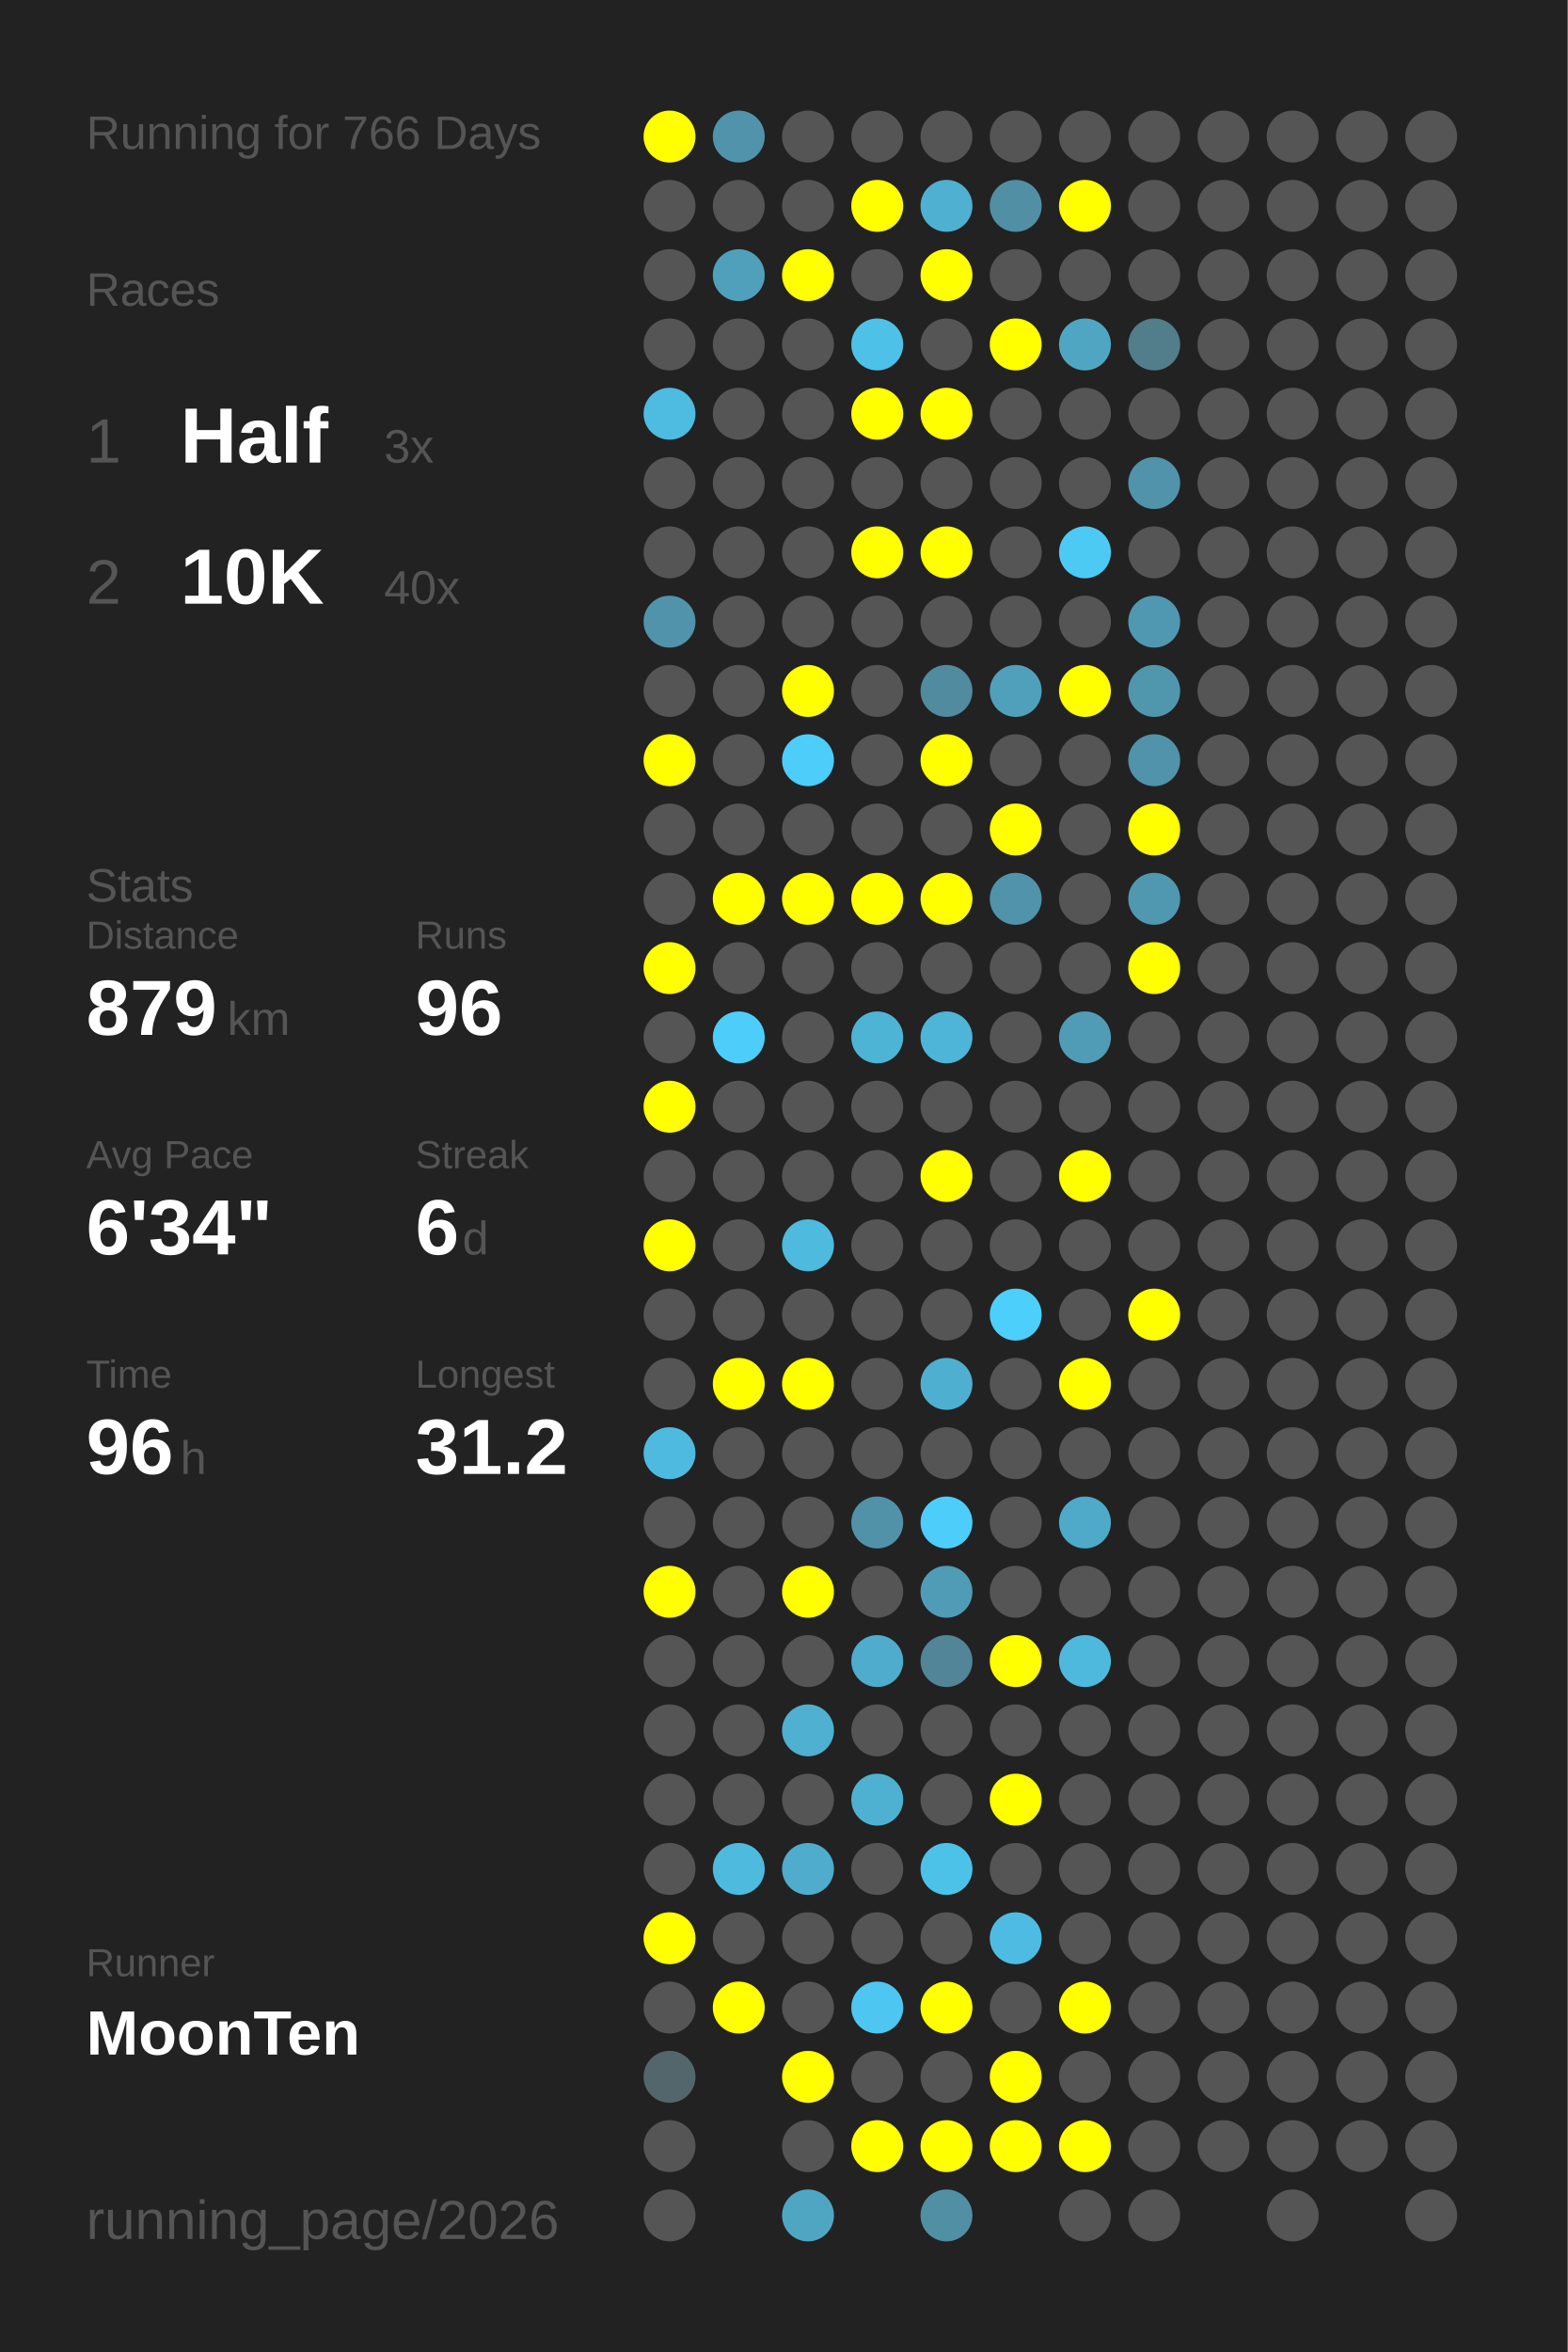
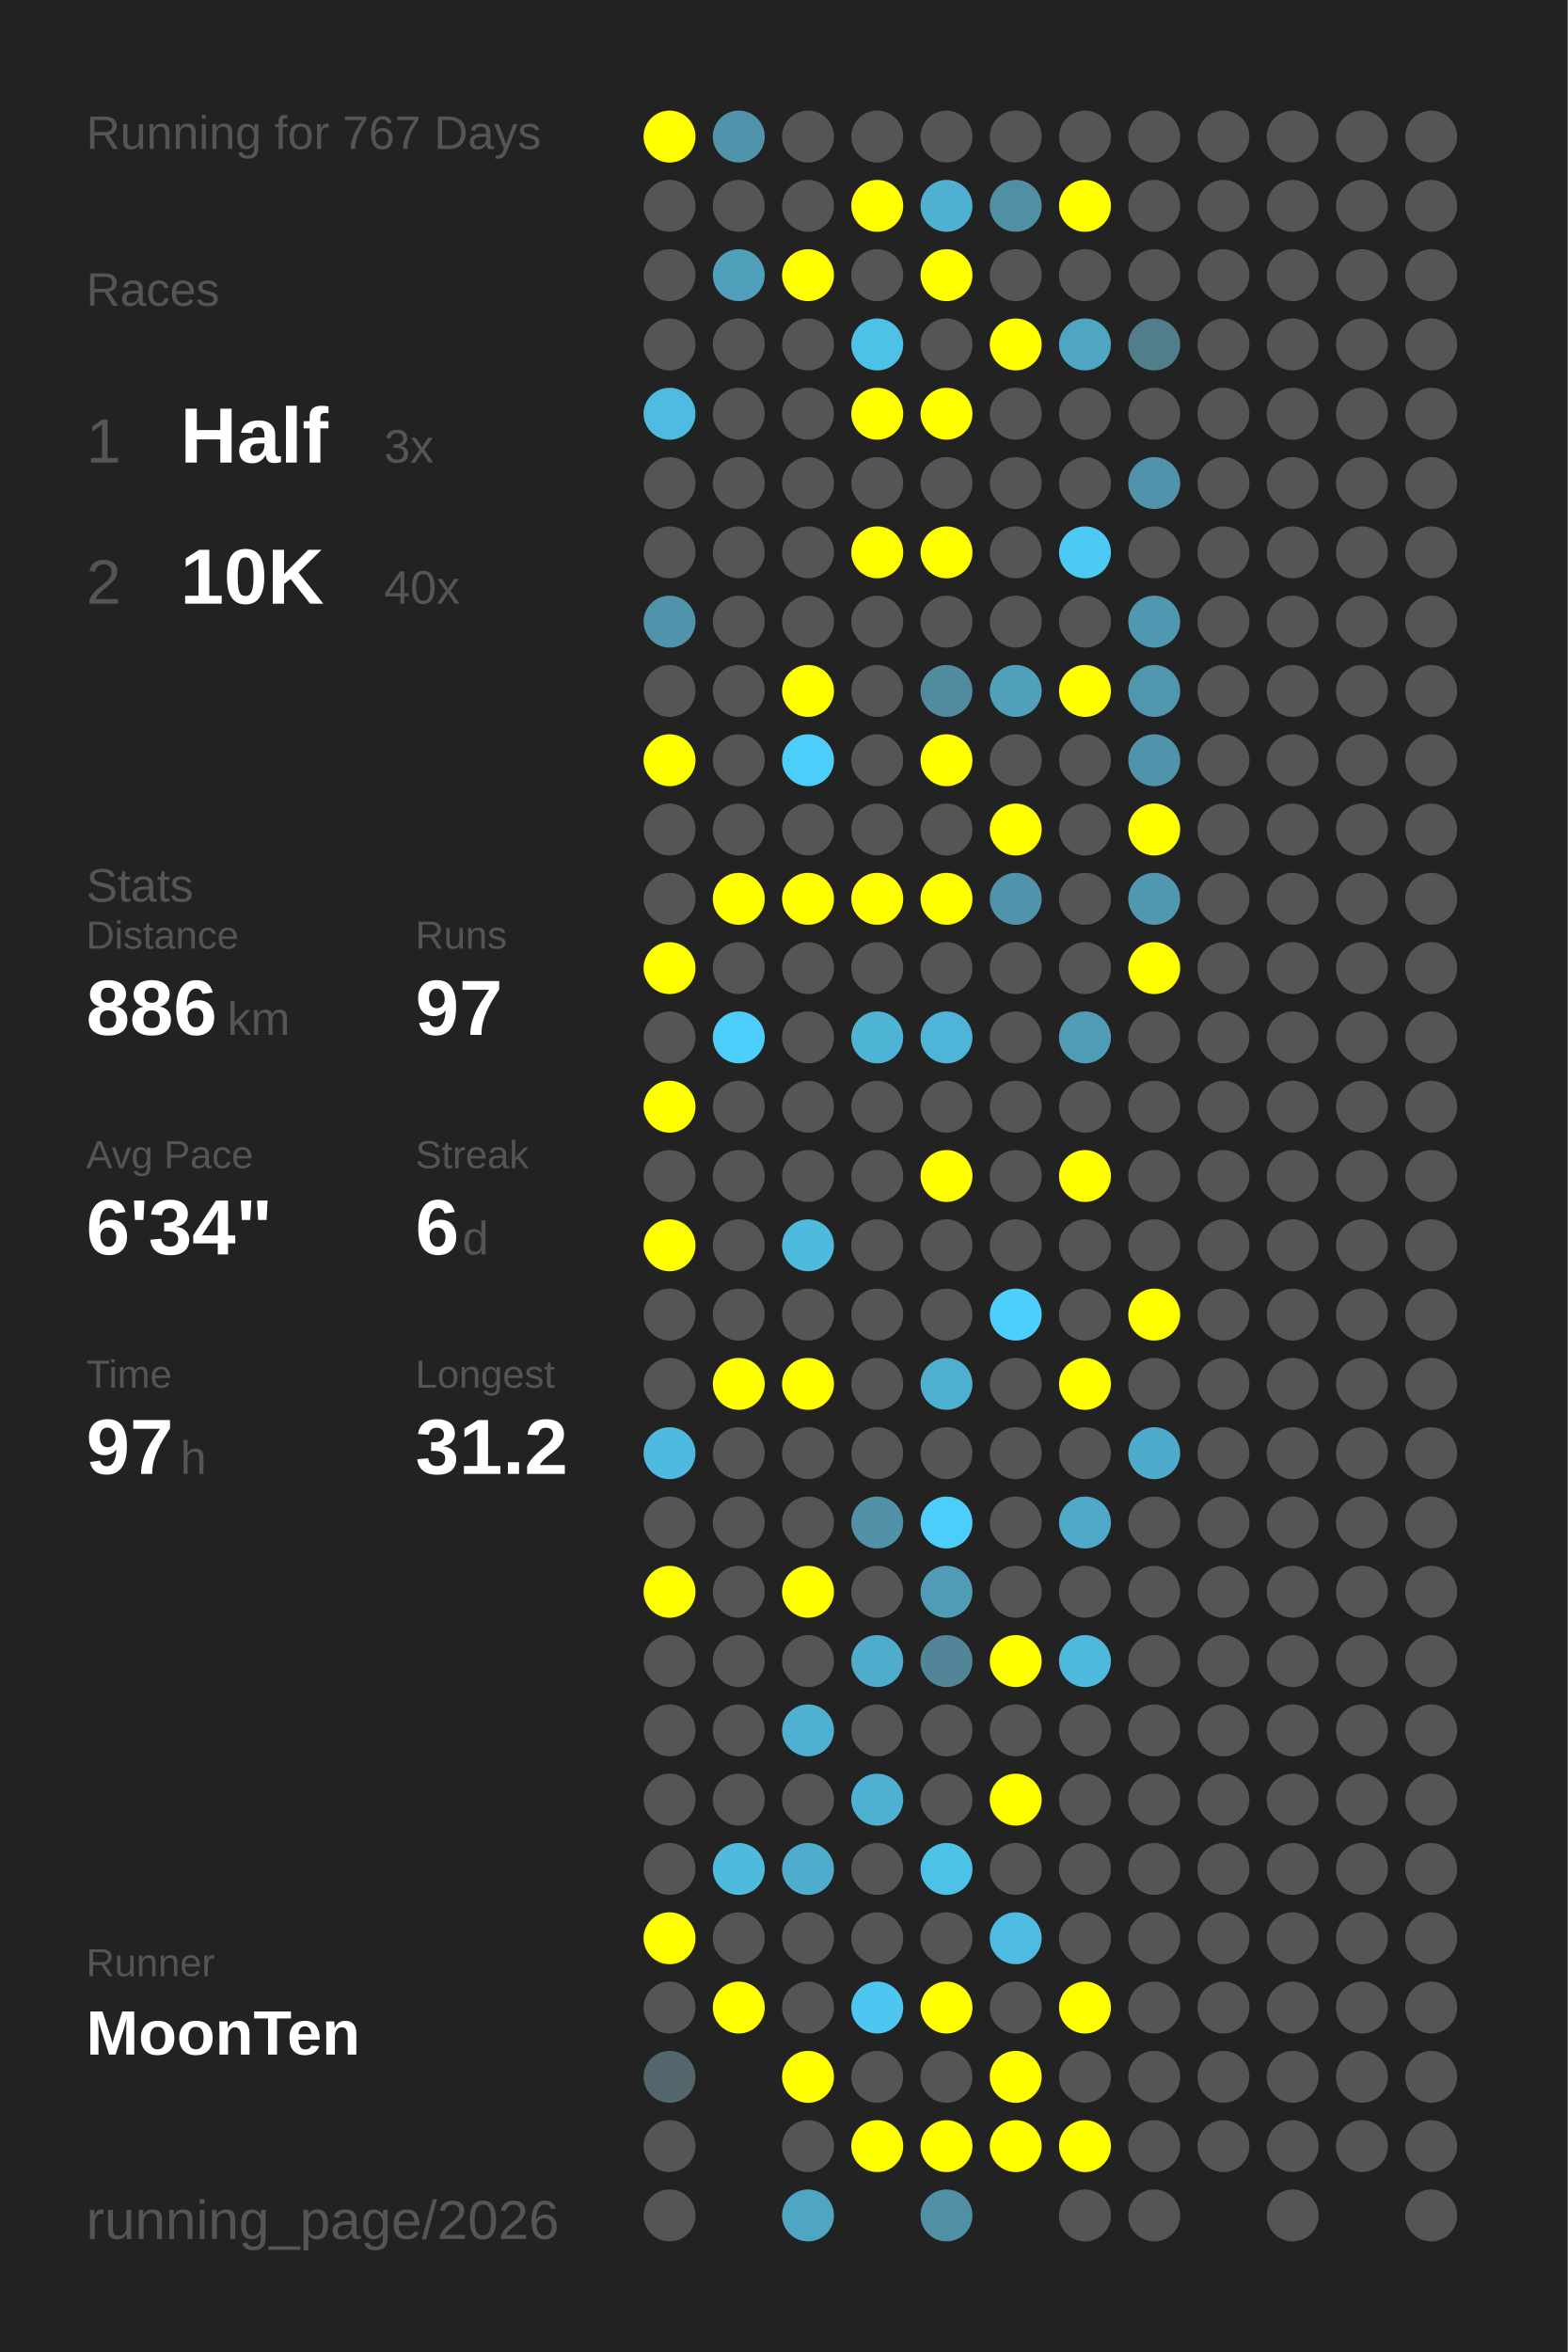
<svg xmlns="http://www.w3.org/2000/svg" baseProfile="full" height="300mm" version="1.1" viewBox="0,0,200,300" width="200mm">
  <defs />
  <rect fill="#222222" height="300" width="200" x="0" y="0" />
-   <text fill="#555555" style="font-size:6px; font-family:Arial;" x="11" y="19">Running for 766 Days</text>
+   <text fill="#555555" style="font-size:6px; font-family:Arial;" x="11" y="19">Running for 767 Days</text>
  <text fill="#555555" style="font-size:6px; font-family:Arial;" x="11" y="39">Races</text>
  <text fill="#555555" style="font-size:8px; font-family:Arial;" x="11" y="59">1</text>
  <text fill="#FFFFFF" style="font-size:10px; font-family:Arial; font-weight:bold;" x="23" y="59">Half</text>
  <text fill="#555555" style="font-size:6px; font-family:Arial;" x="49" y="59">3x</text>
  <text fill="#555555" style="font-size:8px; font-family:Arial;" x="11" y="77">2</text>
  <text fill="#FFFFFF" style="font-size:10px; font-family:Arial; font-weight:bold;" x="23" y="77">10K</text>
  <text fill="#555555" style="font-size:6px; font-family:Arial;" x="49" y="77">40x</text>
  <text fill="#555555" style="font-size:6px; font-family:Arial;" x="11" y="115">Stats</text>
  <text fill="#555555" style="font-size:5px; font-family:Arial;" x="11" y="121">Distance</text>
-   <text fill="#FFFFFF" style="font-size:10px; font-family:Arial; font-weight:bold;" x="11" y="132">879</text>
+   <text fill="#FFFFFF" style="font-size:10px; font-family:Arial; font-weight:bold;" x="11" y="132">886</text>
  <text fill="#555555" style="font-size:6px; font-family:Arial;" x="29" y="132">km</text>
  <text fill="#555555" style="font-size:5px; font-family:Arial;" x="53" y="121">Runs</text>
-   <text fill="#FFFFFF" style="font-size:10px; font-family:Arial; font-weight:bold;" x="53" y="132">96</text>
+   <text fill="#FFFFFF" style="font-size:10px; font-family:Arial; font-weight:bold;" x="53" y="132">97</text>
  <text fill="#555555" style="font-size:5px; font-family:Arial;" x="11" y="149">Avg Pace</text>
  <text fill="#FFFFFF" style="font-size:10px; font-family:Arial; font-weight:bold;" x="11" y="160">6'34"</text>
  <text fill="#555555" style="font-size:5px; font-family:Arial;" x="53" y="149">Streak</text>
  <text fill="#FFFFFF" style="font-size:10px; font-family:Arial; font-weight:bold;" x="53" y="160">6</text>
  <text fill="#555555" style="font-size:6px; font-family:Arial;" x="59" y="160">d</text>
  <text fill="#555555" style="font-size:5px; font-family:Arial;" x="11" y="177">Time</text>
-   <text fill="#FFFFFF" style="font-size:10px; font-family:Arial; font-weight:bold;" x="11" y="188">96</text>
+   <text fill="#FFFFFF" style="font-size:10px; font-family:Arial; font-weight:bold;" x="11" y="188">97</text>
  <text fill="#555555" style="font-size:6px; font-family:Arial;" x="23" y="188">h</text>
  <text fill="#555555" style="font-size:5px; font-family:Arial;" x="53" y="177">Longest</text>
  <text fill="#FFFFFF" style="font-size:10px; font-family:Arial; font-weight:bold;" x="53" y="188">31.2</text>
  <text fill="#555555" style="font-size:5px; font-family:Arial;" x="11" y="252.065">Runner</text>
  <text fill="#FFFFFF" style="font-size:8px; font-family:Arial; font-weight:bold;" x="11" y="262.065">MoonTen</text>
  <text fill="#555555" style="font-size:7px; font-family:Arial;" x="11" y="285.581">running_page/2026</text>
  <circle cx="85.417" cy="17.419" fill="#FFFF00" r="3.312" />
  <circle cx="85.417" cy="26.258" fill="#555555" r="3.312" />
  <circle cx="85.417" cy="35.097" fill="#555555" r="3.312" />
  <circle cx="85.417" cy="43.935" fill="#555555" r="3.312" />
  <circle cx="85.417" cy="52.774" fill="#4ebbe0" r="3.312" />
  <circle cx="85.417" cy="61.613" fill="#555555" r="3.312" />
  <circle cx="85.417" cy="70.452" fill="#555555" r="3.312" />
  <circle cx="85.417" cy="79.29" fill="#5193aa" r="3.312" />
  <circle cx="85.417" cy="88.129" fill="#555555" r="3.312" />
  <circle cx="85.417" cy="96.968" fill="#FFFF00" r="3.312" />
  <circle cx="85.417" cy="105.806" fill="#555555" r="3.312" />
  <circle cx="85.417" cy="114.645" fill="#555555" r="3.312" />
  <circle cx="85.417" cy="123.484" fill="#FFFF00" r="3.312" />
  <circle cx="85.417" cy="132.323" fill="#555555" r="3.312" />
  <circle cx="85.417" cy="141.161" fill="#FFFF00" r="3.312" />
  <circle cx="85.417" cy="150" fill="#555555" r="3.312" />
  <circle cx="85.417" cy="158.839" fill="#FFFF00" r="3.312" />
  <circle cx="85.417" cy="167.677" fill="#555555" r="3.312" />
  <circle cx="85.417" cy="176.516" fill="#555555" r="3.312" />
  <circle cx="85.417" cy="185.355" fill="#4ebadf" r="3.312" />
  <circle cx="85.417" cy="194.194" fill="#555555" r="3.312" />
  <circle cx="85.417" cy="203.032" fill="#FFFF00" r="3.312" />
  <circle cx="85.417" cy="211.871" fill="#555555" r="3.312" />
  <circle cx="85.417" cy="220.71" fill="#555555" r="3.312" />
  <circle cx="85.417" cy="229.548" fill="#555555" r="3.312" />
  <circle cx="85.417" cy="238.387" fill="#555555" r="3.312" />
  <circle cx="85.417" cy="247.226" fill="#FFFF00" r="3.312" />
  <circle cx="85.417" cy="256.065" fill="#555555" r="3.312" />
  <circle cx="85.417" cy="264.903" fill="#53666c" r="3.312" />
  <circle cx="85.417" cy="273.742" fill="#555555" r="3.312" />
  <circle cx="85.417" cy="282.581" fill="#555555" r="3.312" />
  <circle cx="94.25" cy="17.419" fill="#5093aa" r="3.312" />
  <circle cx="94.25" cy="26.258" fill="#555555" r="3.312" />
  <circle cx="94.25" cy="35.097" fill="#50a0bb" r="3.312" />
  <circle cx="94.25" cy="43.935" fill="#555555" r="3.312" />
  <circle cx="94.25" cy="52.774" fill="#555555" r="3.312" />
  <circle cx="94.25" cy="61.613" fill="#555555" r="3.312" />
  <circle cx="94.25" cy="70.452" fill="#555555" r="3.312" />
  <circle cx="94.25" cy="79.29" fill="#555555" r="3.312" />
  <circle cx="94.25" cy="88.129" fill="#555555" r="3.312" />
  <circle cx="94.25" cy="96.968" fill="#555555" r="3.312" />
  <circle cx="94.25" cy="105.806" fill="#555555" r="3.312" />
  <circle cx="94.25" cy="114.645" fill="#FFFF00" r="3.312" />
  <circle cx="94.25" cy="123.484" fill="#555555" r="3.312" />
  <circle cx="94.25" cy="132.323" fill="#4dcefa" r="3.312" />
  <circle cx="94.25" cy="141.161" fill="#555555" r="3.312" />
  <circle cx="94.25" cy="150" fill="#555555" r="3.312" />
  <circle cx="94.25" cy="158.839" fill="#555555" r="3.312" />
  <circle cx="94.25" cy="167.677" fill="#555555" r="3.312" />
  <circle cx="94.25" cy="176.516" fill="#FFFF00" r="3.312" />
  <circle cx="94.25" cy="185.355" fill="#555555" r="3.312" />
  <circle cx="94.25" cy="194.194" fill="#555555" r="3.312" />
  <circle cx="94.25" cy="203.032" fill="#555555" r="3.312" />
  <circle cx="94.25" cy="211.871" fill="#555555" r="3.312" />
  <circle cx="94.25" cy="220.71" fill="#555555" r="3.312" />
  <circle cx="94.25" cy="229.548" fill="#555555" r="3.312" />
  <circle cx="94.25" cy="238.387" fill="#4ebade" r="3.312" />
  <circle cx="94.25" cy="247.226" fill="#555555" r="3.312" />
  <circle cx="94.25" cy="256.065" fill="#FFFF00" r="3.312" />
  <circle cx="103.083" cy="17.419" fill="#555555" r="3.312" />
  <circle cx="103.083" cy="26.258" fill="#555555" r="3.312" />
  <circle cx="103.083" cy="35.097" fill="#FFFF00" r="3.312" />
  <circle cx="103.083" cy="43.935" fill="#555555" r="3.312" />
  <circle cx="103.083" cy="52.774" fill="#555555" r="3.312" />
  <circle cx="103.083" cy="61.613" fill="#555555" r="3.312" />
  <circle cx="103.083" cy="70.452" fill="#555555" r="3.312" />
  <circle cx="103.083" cy="79.29" fill="#555555" r="3.312" />
  <circle cx="103.083" cy="88.129" fill="#FFFF00" r="3.312" />
  <circle cx="103.083" cy="96.968" fill="#4dcdf9" r="3.312" />
  <circle cx="103.083" cy="105.806" fill="#555555" r="3.312" />
  <circle cx="103.083" cy="114.645" fill="#FFFF00" r="3.312" />
  <circle cx="103.083" cy="123.484" fill="#555555" r="3.312" />
  <circle cx="103.083" cy="132.323" fill="#555555" r="3.312" />
  <circle cx="103.083" cy="141.161" fill="#555555" r="3.312" />
  <circle cx="103.083" cy="150" fill="#555555" r="3.312" />
  <circle cx="103.083" cy="158.839" fill="#4ebade" r="3.312" />
  <circle cx="103.083" cy="167.677" fill="#555555" r="3.312" />
  <circle cx="103.083" cy="176.516" fill="#FFFF00" r="3.312" />
  <circle cx="103.083" cy="185.355" fill="#555555" r="3.312" />
  <circle cx="103.083" cy="194.194" fill="#555555" r="3.312" />
  <circle cx="103.083" cy="203.032" fill="#FFFF00" r="3.312" />
  <circle cx="103.083" cy="211.871" fill="#555555" r="3.312" />
  <circle cx="103.083" cy="220.71" fill="#4fb0d1" r="3.312" />
  <circle cx="103.083" cy="229.548" fill="#555555" r="3.312" />
  <circle cx="103.083" cy="238.387" fill="#4faccc" r="3.312" />
  <circle cx="103.083" cy="247.226" fill="#555555" r="3.312" />
  <circle cx="103.083" cy="256.065" fill="#555555" r="3.312" />
  <circle cx="103.083" cy="264.903" fill="#FFFF00" r="3.312" />
  <circle cx="103.083" cy="273.742" fill="#555555" r="3.312" />
  <circle cx="103.083" cy="282.581" fill="#4fa6c3" r="3.312" />
  <circle cx="111.917" cy="17.419" fill="#555555" r="3.312" />
  <circle cx="111.917" cy="26.258" fill="#FFFF00" r="3.312" />
  <circle cx="111.917" cy="35.097" fill="#555555" r="3.312" />
  <circle cx="111.917" cy="43.935" fill="#4ec1e9" r="3.312" />
  <circle cx="111.917" cy="52.774" fill="#FFFF00" r="3.312" />
  <circle cx="111.917" cy="61.613" fill="#555555" r="3.312" />
  <circle cx="111.917" cy="70.452" fill="#FFFF00" r="3.312" />
  <circle cx="111.917" cy="79.29" fill="#555555" r="3.312" />
  <circle cx="111.917" cy="88.129" fill="#555555" r="3.312" />
  <circle cx="111.917" cy="96.968" fill="#555555" r="3.312" />
  <circle cx="111.917" cy="105.806" fill="#555555" r="3.312" />
  <circle cx="111.917" cy="114.645" fill="#FFFF00" r="3.312" />
  <circle cx="111.917" cy="123.484" fill="#555555" r="3.312" />
  <circle cx="111.917" cy="132.323" fill="#4eb4d6" r="3.312" />
  <circle cx="111.917" cy="141.161" fill="#555555" r="3.312" />
  <circle cx="111.917" cy="150" fill="#555555" r="3.312" />
  <circle cx="111.917" cy="158.839" fill="#555555" r="3.312" />
  <circle cx="111.917" cy="167.677" fill="#555555" r="3.312" />
  <circle cx="111.917" cy="176.516" fill="#555555" r="3.312" />
  <circle cx="111.917" cy="185.355" fill="#555555" r="3.312" />
  <circle cx="111.917" cy="194.194" fill="#5192a8" r="3.312" />
  <circle cx="111.917" cy="203.032" fill="#555555" r="3.312" />
  <circle cx="111.917" cy="211.871" fill="#4faccc" r="3.312" />
  <circle cx="111.917" cy="220.71" fill="#555555" r="3.312" />
  <circle cx="111.917" cy="229.548" fill="#4fb1d2" r="3.312" />
  <circle cx="111.917" cy="238.387" fill="#555555" r="3.312" />
  <circle cx="111.917" cy="247.226" fill="#555555" r="3.312" />
  <circle cx="111.917" cy="256.065" fill="#4dc7f1" r="3.312" />
  <circle cx="111.917" cy="264.903" fill="#555555" r="3.312" />
  <circle cx="111.917" cy="273.742" fill="#FFFF00" r="3.312" />
  <circle cx="120.75" cy="17.419" fill="#555555" r="3.312" />
  <circle cx="120.75" cy="26.258" fill="#4fb0d1" r="3.312" />
  <circle cx="120.75" cy="35.097" fill="#FFFF00" r="3.312" />
  <circle cx="120.75" cy="43.935" fill="#555555" r="3.312" />
  <circle cx="120.75" cy="52.774" fill="#FFFF00" r="3.312" />
  <circle cx="120.75" cy="61.613" fill="#555555" r="3.312" />
  <circle cx="120.75" cy="70.452" fill="#FFFF00" r="3.312" />
  <circle cx="120.75" cy="79.29" fill="#555555" r="3.312" />
  <circle cx="120.75" cy="88.129" fill="#518b9f" r="3.312" />
  <circle cx="120.75" cy="96.968" fill="#FFFF00" r="3.312" />
  <circle cx="120.75" cy="105.806" fill="#555555" r="3.312" />
  <circle cx="120.75" cy="114.645" fill="#FFFF00" r="3.312" />
  <circle cx="120.75" cy="123.484" fill="#555555" r="3.312" />
  <circle cx="120.75" cy="132.323" fill="#4eb5d8" r="3.312" />
  <circle cx="120.75" cy="141.161" fill="#555555" r="3.312" />
  <circle cx="120.75" cy="150" fill="#FFFF00" r="3.312" />
  <circle cx="120.75" cy="158.839" fill="#555555" r="3.312" />
  <circle cx="120.75" cy="167.677" fill="#555555" r="3.312" />
  <circle cx="120.75" cy="176.516" fill="#4fafd0" r="3.312" />
  <circle cx="120.75" cy="185.355" fill="#555555" r="3.312" />
  <circle cx="120.75" cy="194.194" fill="#4dcefa" r="3.312" />
  <circle cx="120.75" cy="203.032" fill="#509cb6" r="3.312" />
  <circle cx="120.75" cy="211.871" fill="#518597" r="3.312" />
  <circle cx="120.75" cy="220.71" fill="#555555" r="3.312" />
  <circle cx="120.75" cy="229.548" fill="#555555" r="3.312" />
  <circle cx="120.75" cy="238.387" fill="#4dc2e9" r="3.312" />
  <circle cx="120.75" cy="247.226" fill="#555555" r="3.312" />
  <circle cx="120.75" cy="256.065" fill="#FFFF00" r="3.312" />
  <circle cx="120.75" cy="264.903" fill="#555555" r="3.312" />
  <circle cx="120.75" cy="273.742" fill="#FFFF00" r="3.312" />
  <circle cx="120.75" cy="282.581" fill="#518fa4" r="3.312" />
  <circle cx="129.583" cy="17.419" fill="#555555" r="3.312" />
  <circle cx="129.583" cy="26.258" fill="#518fa4" r="3.312" />
  <circle cx="129.583" cy="35.097" fill="#555555" r="3.312" />
  <circle cx="129.583" cy="43.935" fill="#FFFF00" r="3.312" />
  <circle cx="129.583" cy="52.774" fill="#555555" r="3.312" />
  <circle cx="129.583" cy="61.613" fill="#555555" r="3.312" />
  <circle cx="129.583" cy="70.452" fill="#555555" r="3.312" />
  <circle cx="129.583" cy="79.29" fill="#555555" r="3.312" />
  <circle cx="129.583" cy="88.129" fill="#50a0bb" r="3.312" />
  <circle cx="129.583" cy="96.968" fill="#555555" r="3.312" />
  <circle cx="129.583" cy="105.806" fill="#FFFF00" r="3.312" />
  <circle cx="129.583" cy="114.645" fill="#5093aa" r="3.312" />
  <circle cx="129.583" cy="123.484" fill="#555555" r="3.312" />
  <circle cx="129.583" cy="132.323" fill="#555555" r="3.312" />
  <circle cx="129.583" cy="141.161" fill="#555555" r="3.312" />
  <circle cx="129.583" cy="150" fill="#555555" r="3.312" />
  <circle cx="129.583" cy="158.839" fill="#555555" r="3.312" />
  <circle cx="129.583" cy="167.677" fill="#4dcffc" r="3.312" />
  <circle cx="129.583" cy="176.516" fill="#555555" r="3.312" />
  <circle cx="129.583" cy="185.355" fill="#555555" r="3.312" />
  <circle cx="129.583" cy="194.194" fill="#555555" r="3.312" />
  <circle cx="129.583" cy="203.032" fill="#555555" r="3.312" />
  <circle cx="129.583" cy="211.871" fill="#FFFF00" r="3.312" />
  <circle cx="129.583" cy="220.71" fill="#555555" r="3.312" />
  <circle cx="129.583" cy="229.548" fill="#FFFF00" r="3.312" />
  <circle cx="129.583" cy="238.387" fill="#555555" r="3.312" />
  <circle cx="129.583" cy="247.226" fill="#4ebce2" r="3.312" />
  <circle cx="129.583" cy="256.065" fill="#555555" r="3.312" />
  <circle cx="129.583" cy="264.903" fill="#FFFF00" r="3.312" />
  <circle cx="129.583" cy="273.742" fill="#FFFF00" r="3.312" />
  <circle cx="138.417" cy="17.419" fill="#555555" r="3.312" />
  <circle cx="138.417" cy="26.258" fill="#FFFF00" r="3.312" />
  <circle cx="138.417" cy="35.097" fill="#555555" r="3.312" />
  <circle cx="138.417" cy="43.935" fill="#4fa6c3" r="3.312" />
  <circle cx="138.417" cy="52.774" fill="#555555" r="3.312" />
  <circle cx="138.417" cy="61.613" fill="#555555" r="3.312" />
  <circle cx="138.417" cy="70.452" fill="#4dcaf4" r="3.312" />
  <circle cx="138.417" cy="79.29" fill="#555555" r="3.312" />
  <circle cx="138.417" cy="88.129" fill="#FFFF00" r="3.312" />
  <circle cx="138.417" cy="96.968" fill="#555555" r="3.312" />
  <circle cx="138.417" cy="105.806" fill="#555555" r="3.312" />
  <circle cx="138.417" cy="114.645" fill="#555555" r="3.312" />
  <circle cx="138.417" cy="123.484" fill="#555555" r="3.312" />
  <circle cx="138.417" cy="132.323" fill="#509cb6" r="3.312" />
  <circle cx="138.417" cy="141.161" fill="#555555" r="3.312" />
  <circle cx="138.417" cy="150" fill="#FFFF00" r="3.312" />
  <circle cx="138.417" cy="158.839" fill="#555555" r="3.312" />
  <circle cx="138.417" cy="167.677" fill="#555555" r="3.312" />
  <circle cx="138.417" cy="176.516" fill="#FFFF00" r="3.312" />
  <circle cx="138.417" cy="185.355" fill="#555555" r="3.312" />
  <circle cx="138.417" cy="194.194" fill="#4fa9c8" r="3.312" />
  <circle cx="138.417" cy="203.032" fill="#555555" r="3.312" />
  <circle cx="138.417" cy="211.871" fill="#4eb9dd" r="3.312" />
  <circle cx="138.417" cy="220.71" fill="#555555" r="3.312" />
  <circle cx="138.417" cy="229.548" fill="#555555" r="3.312" />
  <circle cx="138.417" cy="238.387" fill="#555555" r="3.312" />
  <circle cx="138.417" cy="247.226" fill="#555555" r="3.312" />
  <circle cx="138.417" cy="256.065" fill="#FFFF00" r="3.312" />
  <circle cx="138.417" cy="264.903" fill="#555555" r="3.312" />
  <circle cx="138.417" cy="273.742" fill="#FFFF00" r="3.312" />
  <circle cx="138.417" cy="282.581" fill="#555555" r="3.312" />
  <circle cx="147.25" cy="17.419" fill="#555555" r="3.312" />
  <circle cx="147.25" cy="26.258" fill="#555555" r="3.312" />
  <circle cx="147.25" cy="35.097" fill="#555555" r="3.312" />
  <circle cx="147.25" cy="43.935" fill="#527d8b" r="3.312" />
  <circle cx="147.25" cy="52.774" fill="#555555" r="3.312" />
  <circle cx="147.25" cy="61.613" fill="#5093aa" r="3.312" />
  <circle cx="147.25" cy="70.452" fill="#555555" r="3.312" />
  <circle cx="147.25" cy="79.29" fill="#5098b1" r="3.312" />
  <circle cx="147.25" cy="88.129" fill="#5097ae" r="3.312" />
  <circle cx="147.25" cy="96.968" fill="#5093aa" r="3.312" />
  <circle cx="147.25" cy="105.806" fill="#FFFF00" r="3.312" />
  <circle cx="147.25" cy="114.645" fill="#5098b0" r="3.312" />
  <circle cx="147.25" cy="123.484" fill="#FFFF00" r="3.312" />
  <circle cx="147.25" cy="132.323" fill="#555555" r="3.312" />
  <circle cx="147.25" cy="141.161" fill="#555555" r="3.312" />
  <circle cx="147.25" cy="150" fill="#555555" r="3.312" />
  <circle cx="147.25" cy="158.839" fill="#555555" r="3.312" />
  <circle cx="147.25" cy="167.677" fill="#FFFF00" r="3.312" />
  <circle cx="147.25" cy="176.516" fill="#555555" r="3.312" />
-   <circle cx="147.25" cy="185.355" fill="#555555" r="3.312" />
+   <circle cx="147.25" cy="185.355" fill="#4fabcb" r="3.312" />
  <circle cx="147.25" cy="194.194" fill="#555555" r="3.312" />
  <circle cx="147.25" cy="203.032" fill="#555555" r="3.312" />
  <circle cx="147.25" cy="211.871" fill="#555555" r="3.312" />
  <circle cx="147.25" cy="220.71" fill="#555555" r="3.312" />
  <circle cx="147.25" cy="229.548" fill="#555555" r="3.312" />
  <circle cx="147.25" cy="238.387" fill="#555555" r="3.312" />
  <circle cx="147.25" cy="247.226" fill="#555555" r="3.312" />
  <circle cx="147.25" cy="256.065" fill="#555555" r="3.312" />
  <circle cx="147.25" cy="264.903" fill="#555555" r="3.312" />
  <circle cx="147.25" cy="273.742" fill="#555555" r="3.312" />
  <circle cx="147.25" cy="282.581" fill="#555555" r="3.312" />
  <circle cx="156.083" cy="17.419" fill="#555555" r="3.312" />
  <circle cx="156.083" cy="26.258" fill="#555555" r="3.312" />
  <circle cx="156.083" cy="35.097" fill="#555555" r="3.312" />
  <circle cx="156.083" cy="43.935" fill="#555555" r="3.312" />
  <circle cx="156.083" cy="52.774" fill="#555555" r="3.312" />
  <circle cx="156.083" cy="61.613" fill="#555555" r="3.312" />
  <circle cx="156.083" cy="70.452" fill="#555555" r="3.312" />
  <circle cx="156.083" cy="79.29" fill="#555555" r="3.312" />
  <circle cx="156.083" cy="88.129" fill="#555555" r="3.312" />
  <circle cx="156.083" cy="96.968" fill="#555555" r="3.312" />
  <circle cx="156.083" cy="105.806" fill="#555555" r="3.312" />
  <circle cx="156.083" cy="114.645" fill="#555555" r="3.312" />
  <circle cx="156.083" cy="123.484" fill="#555555" r="3.312" />
  <circle cx="156.083" cy="132.323" fill="#555555" r="3.312" />
  <circle cx="156.083" cy="141.161" fill="#555555" r="3.312" />
  <circle cx="156.083" cy="150" fill="#555555" r="3.312" />
  <circle cx="156.083" cy="158.839" fill="#555555" r="3.312" />
  <circle cx="156.083" cy="167.677" fill="#555555" r="3.312" />
  <circle cx="156.083" cy="176.516" fill="#555555" r="3.312" />
  <circle cx="156.083" cy="185.355" fill="#555555" r="3.312" />
  <circle cx="156.083" cy="194.194" fill="#555555" r="3.312" />
  <circle cx="156.083" cy="203.032" fill="#555555" r="3.312" />
  <circle cx="156.083" cy="211.871" fill="#555555" r="3.312" />
  <circle cx="156.083" cy="220.71" fill="#555555" r="3.312" />
  <circle cx="156.083" cy="229.548" fill="#555555" r="3.312" />
  <circle cx="156.083" cy="238.387" fill="#555555" r="3.312" />
  <circle cx="156.083" cy="247.226" fill="#555555" r="3.312" />
  <circle cx="156.083" cy="256.065" fill="#555555" r="3.312" />
  <circle cx="156.083" cy="264.903" fill="#555555" r="3.312" />
  <circle cx="156.083" cy="273.742" fill="#555555" r="3.312" />
  <circle cx="164.917" cy="17.419" fill="#555555" r="3.312" />
  <circle cx="164.917" cy="26.258" fill="#555555" r="3.312" />
  <circle cx="164.917" cy="35.097" fill="#555555" r="3.312" />
  <circle cx="164.917" cy="43.935" fill="#555555" r="3.312" />
  <circle cx="164.917" cy="52.774" fill="#555555" r="3.312" />
  <circle cx="164.917" cy="61.613" fill="#555555" r="3.312" />
  <circle cx="164.917" cy="70.452" fill="#555555" r="3.312" />
  <circle cx="164.917" cy="79.29" fill="#555555" r="3.312" />
  <circle cx="164.917" cy="88.129" fill="#555555" r="3.312" />
  <circle cx="164.917" cy="96.968" fill="#555555" r="3.312" />
  <circle cx="164.917" cy="105.806" fill="#555555" r="3.312" />
  <circle cx="164.917" cy="114.645" fill="#555555" r="3.312" />
  <circle cx="164.917" cy="123.484" fill="#555555" r="3.312" />
  <circle cx="164.917" cy="132.323" fill="#555555" r="3.312" />
  <circle cx="164.917" cy="141.161" fill="#555555" r="3.312" />
  <circle cx="164.917" cy="150" fill="#555555" r="3.312" />
  <circle cx="164.917" cy="158.839" fill="#555555" r="3.312" />
  <circle cx="164.917" cy="167.677" fill="#555555" r="3.312" />
  <circle cx="164.917" cy="176.516" fill="#555555" r="3.312" />
  <circle cx="164.917" cy="185.355" fill="#555555" r="3.312" />
  <circle cx="164.917" cy="194.194" fill="#555555" r="3.312" />
  <circle cx="164.917" cy="203.032" fill="#555555" r="3.312" />
  <circle cx="164.917" cy="211.871" fill="#555555" r="3.312" />
  <circle cx="164.917" cy="220.71" fill="#555555" r="3.312" />
  <circle cx="164.917" cy="229.548" fill="#555555" r="3.312" />
  <circle cx="164.917" cy="238.387" fill="#555555" r="3.312" />
  <circle cx="164.917" cy="247.226" fill="#555555" r="3.312" />
  <circle cx="164.917" cy="256.065" fill="#555555" r="3.312" />
  <circle cx="164.917" cy="264.903" fill="#555555" r="3.312" />
  <circle cx="164.917" cy="273.742" fill="#555555" r="3.312" />
  <circle cx="164.917" cy="282.581" fill="#555555" r="3.312" />
  <circle cx="173.75" cy="17.419" fill="#555555" r="3.312" />
  <circle cx="173.75" cy="26.258" fill="#555555" r="3.312" />
  <circle cx="173.75" cy="35.097" fill="#555555" r="3.312" />
  <circle cx="173.75" cy="43.935" fill="#555555" r="3.312" />
  <circle cx="173.75" cy="52.774" fill="#555555" r="3.312" />
  <circle cx="173.75" cy="61.613" fill="#555555" r="3.312" />
  <circle cx="173.75" cy="70.452" fill="#555555" r="3.312" />
  <circle cx="173.75" cy="79.29" fill="#555555" r="3.312" />
  <circle cx="173.75" cy="88.129" fill="#555555" r="3.312" />
  <circle cx="173.75" cy="96.968" fill="#555555" r="3.312" />
  <circle cx="173.75" cy="105.806" fill="#555555" r="3.312" />
  <circle cx="173.75" cy="114.645" fill="#555555" r="3.312" />
  <circle cx="173.75" cy="123.484" fill="#555555" r="3.312" />
  <circle cx="173.75" cy="132.323" fill="#555555" r="3.312" />
  <circle cx="173.75" cy="141.161" fill="#555555" r="3.312" />
  <circle cx="173.75" cy="150" fill="#555555" r="3.312" />
  <circle cx="173.75" cy="158.839" fill="#555555" r="3.312" />
  <circle cx="173.75" cy="167.677" fill="#555555" r="3.312" />
  <circle cx="173.75" cy="176.516" fill="#555555" r="3.312" />
  <circle cx="173.75" cy="185.355" fill="#555555" r="3.312" />
  <circle cx="173.75" cy="194.194" fill="#555555" r="3.312" />
  <circle cx="173.75" cy="203.032" fill="#555555" r="3.312" />
  <circle cx="173.75" cy="211.871" fill="#555555" r="3.312" />
  <circle cx="173.75" cy="220.71" fill="#555555" r="3.312" />
  <circle cx="173.75" cy="229.548" fill="#555555" r="3.312" />
  <circle cx="173.75" cy="238.387" fill="#555555" r="3.312" />
  <circle cx="173.75" cy="247.226" fill="#555555" r="3.312" />
  <circle cx="173.75" cy="256.065" fill="#555555" r="3.312" />
  <circle cx="173.75" cy="264.903" fill="#555555" r="3.312" />
  <circle cx="173.75" cy="273.742" fill="#555555" r="3.312" />
  <circle cx="182.583" cy="17.419" fill="#555555" r="3.312" />
  <circle cx="182.583" cy="26.258" fill="#555555" r="3.312" />
  <circle cx="182.583" cy="35.097" fill="#555555" r="3.312" />
  <circle cx="182.583" cy="43.935" fill="#555555" r="3.312" />
  <circle cx="182.583" cy="52.774" fill="#555555" r="3.312" />
  <circle cx="182.583" cy="61.613" fill="#555555" r="3.312" />
  <circle cx="182.583" cy="70.452" fill="#555555" r="3.312" />
  <circle cx="182.583" cy="79.29" fill="#555555" r="3.312" />
  <circle cx="182.583" cy="88.129" fill="#555555" r="3.312" />
  <circle cx="182.583" cy="96.968" fill="#555555" r="3.312" />
  <circle cx="182.583" cy="105.806" fill="#555555" r="3.312" />
  <circle cx="182.583" cy="114.645" fill="#555555" r="3.312" />
  <circle cx="182.583" cy="123.484" fill="#555555" r="3.312" />
  <circle cx="182.583" cy="132.323" fill="#555555" r="3.312" />
  <circle cx="182.583" cy="141.161" fill="#555555" r="3.312" />
  <circle cx="182.583" cy="150" fill="#555555" r="3.312" />
  <circle cx="182.583" cy="158.839" fill="#555555" r="3.312" />
  <circle cx="182.583" cy="167.677" fill="#555555" r="3.312" />
  <circle cx="182.583" cy="176.516" fill="#555555" r="3.312" />
  <circle cx="182.583" cy="185.355" fill="#555555" r="3.312" />
  <circle cx="182.583" cy="194.194" fill="#555555" r="3.312" />
  <circle cx="182.583" cy="203.032" fill="#555555" r="3.312" />
  <circle cx="182.583" cy="211.871" fill="#555555" r="3.312" />
  <circle cx="182.583" cy="220.71" fill="#555555" r="3.312" />
  <circle cx="182.583" cy="229.548" fill="#555555" r="3.312" />
  <circle cx="182.583" cy="238.387" fill="#555555" r="3.312" />
  <circle cx="182.583" cy="247.226" fill="#555555" r="3.312" />
  <circle cx="182.583" cy="256.065" fill="#555555" r="3.312" />
  <circle cx="182.583" cy="264.903" fill="#555555" r="3.312" />
  <circle cx="182.583" cy="273.742" fill="#555555" r="3.312" />
  <circle cx="182.583" cy="282.581" fill="#555555" r="3.312" />
</svg>
